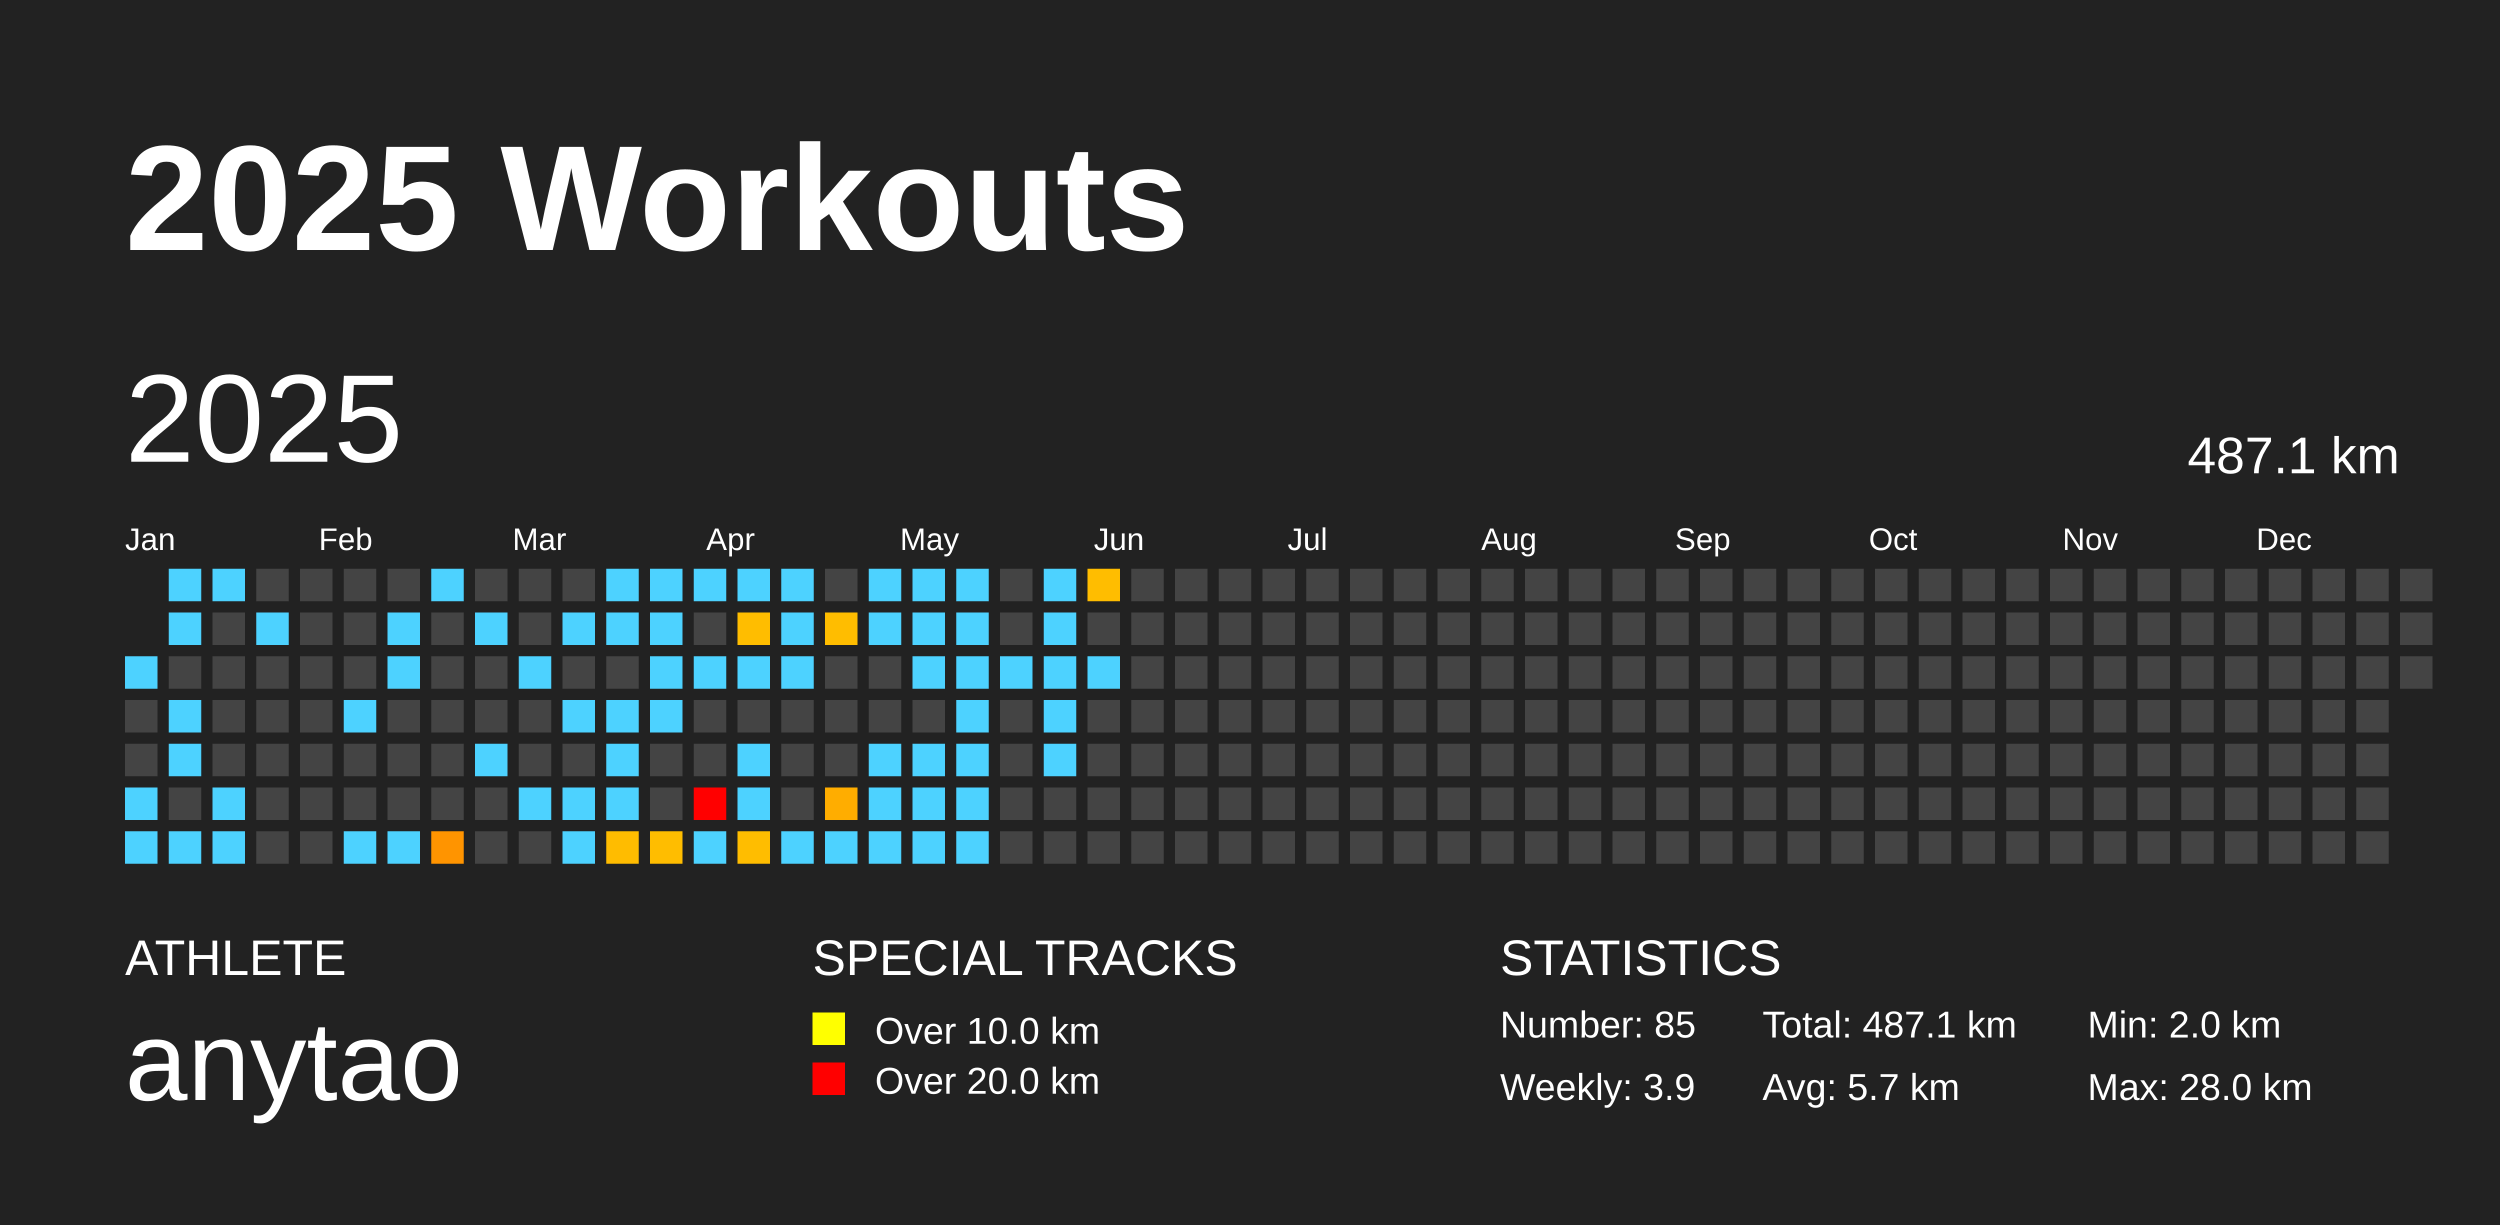
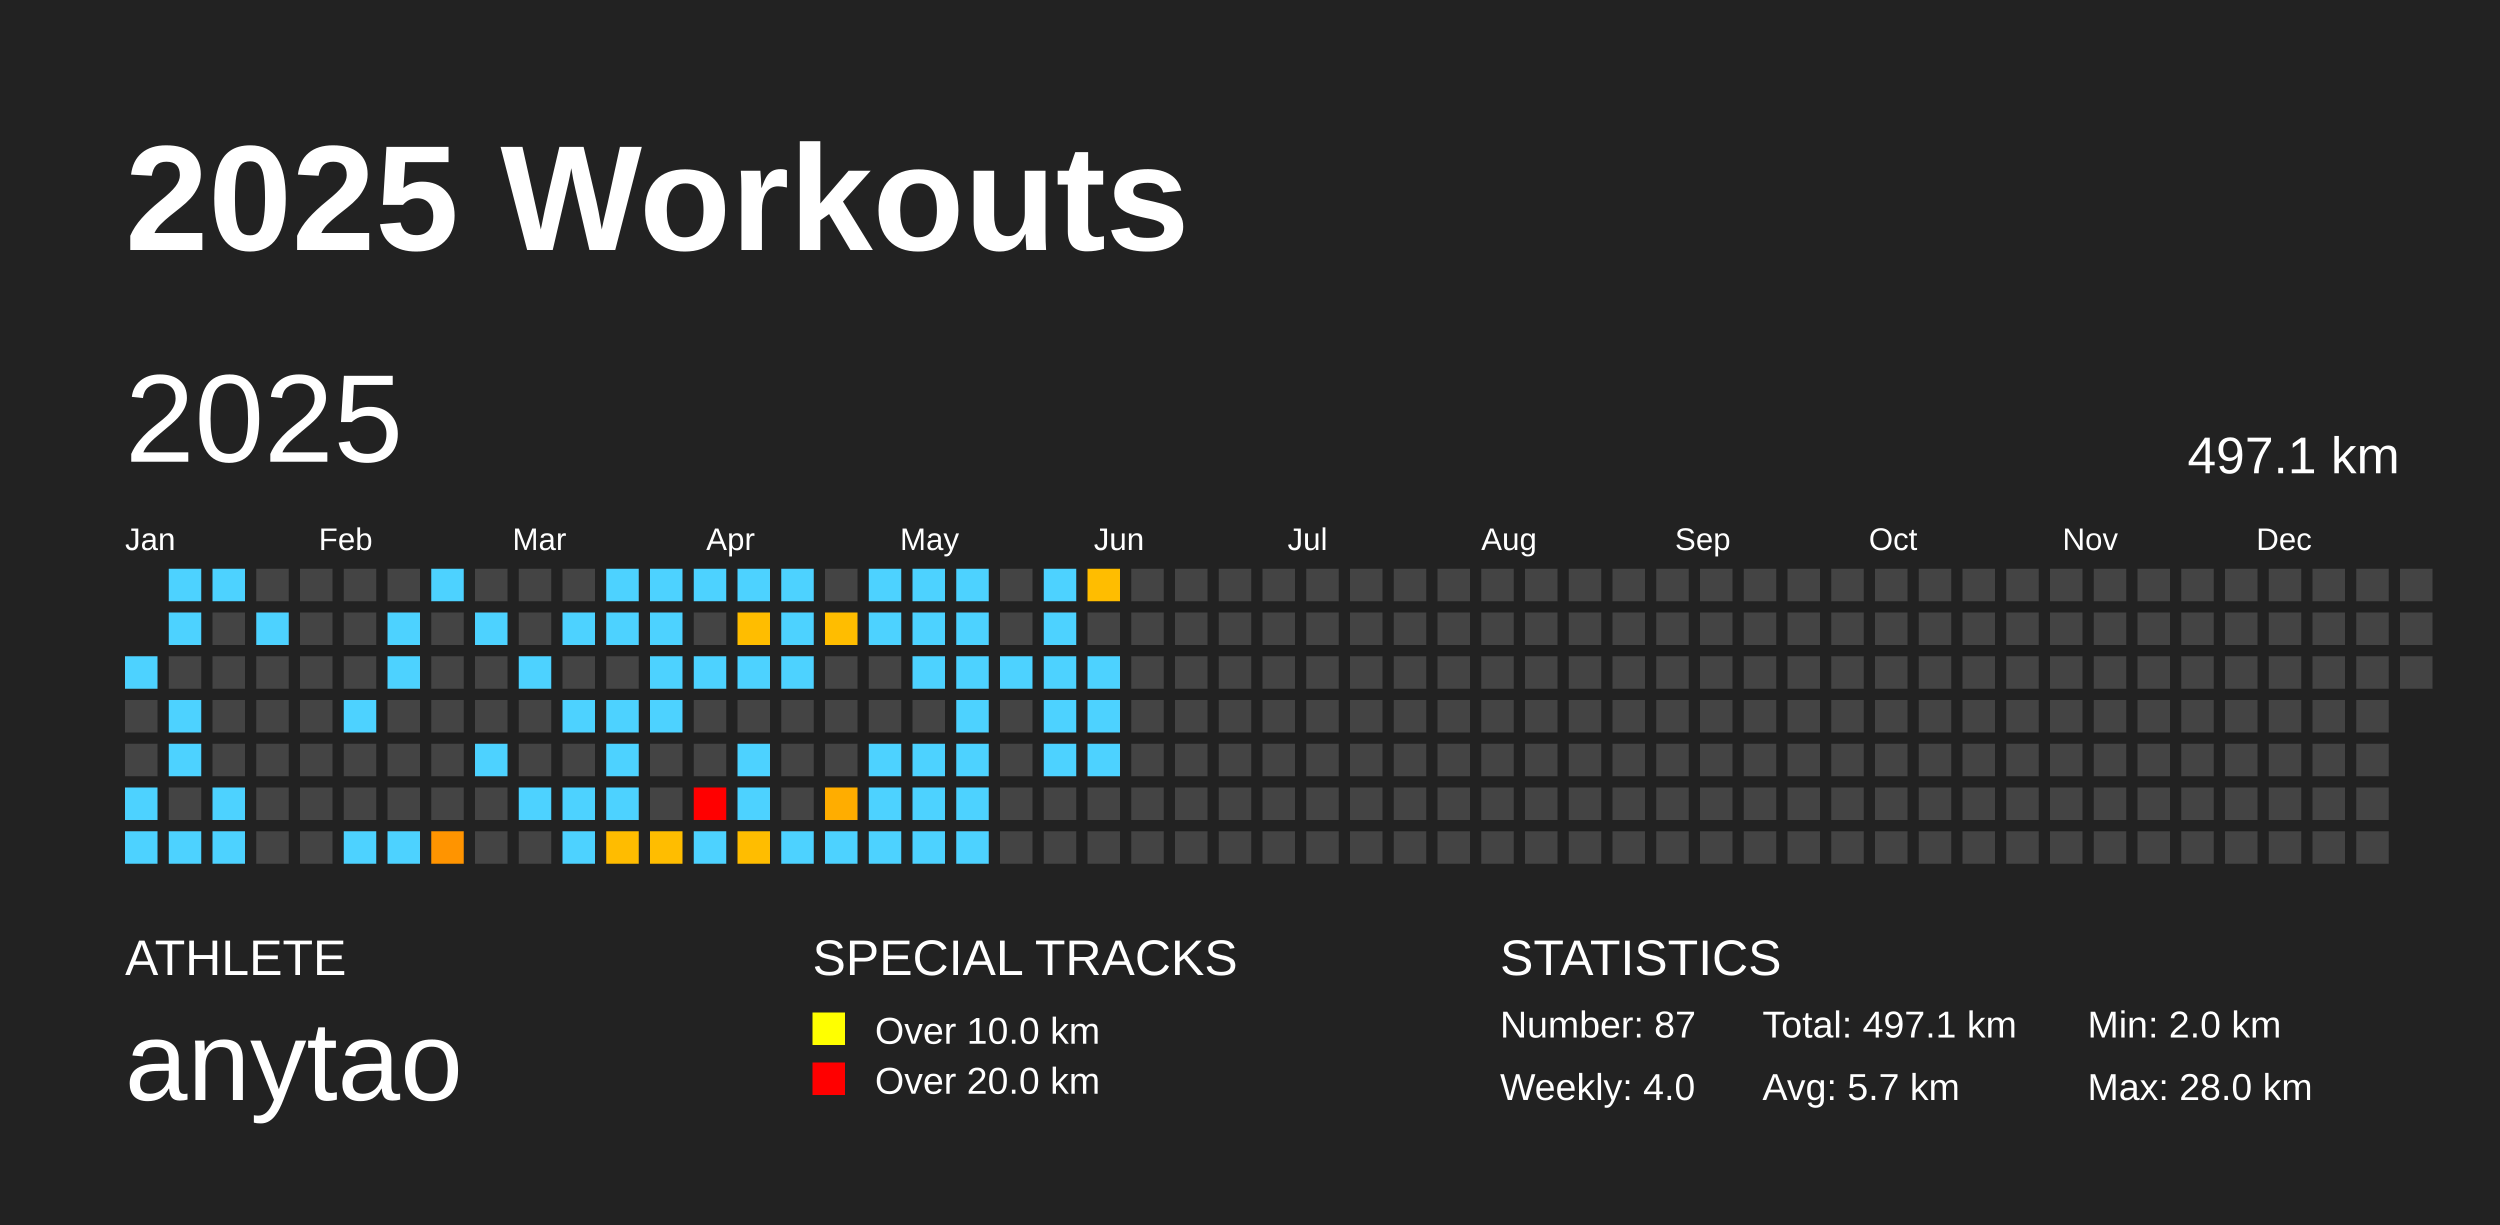
<svg xmlns="http://www.w3.org/2000/svg" baseProfile="full" height="98mm" version="1.1" viewBox="0,0,200,98" width="200mm">
  <defs />
  <rect fill="#222222" height="98" width="200" x="0" y="0" />
  <text fill="#FFFFFF" style="font-size:12px; font-family:Arial; font-weight:bold;" x="10" y="20">2025 Workouts</text>
  <text fill="#FFFFFF" style="font-size:4px; font-family:Arial" x="10" y="78">ATHLETE</text>
  <text fill="#FFFFFF" style="font-size:9px; font-family:Arial" x="10" y="88">anytao</text>
  <text fill="#FFFFFF" style="font-size:4px; font-family:Arial" x="65" y="78">SPECIAL TRACKS</text>
  <rect fill="yellow" height="2.6" width="2.6" x="65" y="81" />
  <text fill="#FFFFFF" style="font-size:3px; font-family:Arial" x="70" y="83.5">Over 10.0 km</text>
  <rect fill="red" height="2.6" width="2.6" x="65" y="85" />
  <text fill="#FFFFFF" style="font-size:3px; font-family:Arial" x="70" y="87.5">Over 20.0 km</text>
  <text fill="#FFFFFF" style="font-size:4px; font-family:Arial" x="120" y="78">STATISTICS</text>
-   <text fill="#FFFFFF" style="font-size:3px; font-family:Arial" x="120" y="83">Number: 85</text>
-   <text fill="#FFFFFF" style="font-size:3px; font-family:Arial" x="120" y="88">Weekly: 3.9</text>
-   <text fill="#FFFFFF" style="font-size:3px; font-family:Arial" x="141" y="83">Total: 487.1 km</text>
+   <text fill="#FFFFFF" style="font-size:3px; font-family:Arial" x="120" y="83">Number: 87</text>
+   <text fill="#FFFFFF" style="font-size:3px; font-family:Arial" x="120" y="88">Weekly: 4.0</text>
+   <text fill="#FFFFFF" style="font-size:3px; font-family:Arial" x="141" y="83">Total: 497.1 km</text>
  <text fill="#FFFFFF" style="font-size:3px; font-family:Arial" x="141" y="88">Avg: 5.7 km</text>
  <text fill="#FFFFFF" style="font-size:3px; font-family:Arial" x="167" y="83">Min: 2.0 km</text>
  <text fill="#FFFFFF" style="font-size:3px; font-family:Arial" x="167" y="88">Max: 28.0 km</text>
  <text dominant-baseline="hanging" fill="#FFFFFF" style="font-size:10.0px; font-family:Arial;" x="10" y="30">2025</text>
-   <text dominant-baseline="hanging" fill="#FFFFFF" style="font-size:4.125px; font-family:Arial;" x="175" y="35">487.1 km</text>
+   <text dominant-baseline="hanging" fill="#FFFFFF" style="font-size:4.125px; font-family:Arial;" x="175" y="35">497.1 km</text>
  <text fill="#FFFFFF" style="font-size:2.5px; font-family:Arial" x="10.0" y="44">Jan</text>
  <text fill="#FFFFFF" style="font-size:2.5px; font-family:Arial" x="25.5" y="44">Feb</text>
  <text fill="#FFFFFF" style="font-size:2.5px; font-family:Arial" x="41.0" y="44">Mar</text>
  <text fill="#FFFFFF" style="font-size:2.5px; font-family:Arial" x="56.5" y="44">Apr</text>
  <text fill="#FFFFFF" style="font-size:2.5px; font-family:Arial" x="72.0" y="44">May</text>
  <text fill="#FFFFFF" style="font-size:2.5px; font-family:Arial" x="87.5" y="44">Jun</text>
  <text fill="#FFFFFF" style="font-size:2.5px; font-family:Arial" x="103.0" y="44">Jul</text>
  <text fill="#FFFFFF" style="font-size:2.5px; font-family:Arial" x="118.5" y="44">Aug</text>
  <text fill="#FFFFFF" style="font-size:2.5px; font-family:Arial" x="134.0" y="44">Sep</text>
  <text fill="#FFFFFF" style="font-size:2.5px; font-family:Arial" x="149.5" y="44">Oct</text>
  <text fill="#FFFFFF" style="font-size:2.5px; font-family:Arial" x="165.0" y="44">Nov</text>
  <text fill="#FFFFFF" style="font-size:2.5px; font-family:Arial" x="180.5" y="44">Dec</text>
  <rect fill="#4dd2ff" height="2.6" width="2.6" x="10.0" y="52.5" />
  <rect fill="#444444" height="2.6" width="2.6" x="10.0" y="56.0" />
  <rect fill="#444444" height="2.6" width="2.6" x="10.0" y="59.5" />
  <rect fill="#4dd2ff" height="2.6" width="2.6" x="10.0" y="63.0" />
  <rect fill="#4dd2ff" height="2.6" width="2.6" x="10.0" y="66.5" />
  <rect fill="#4dd2ff" height="2.6" width="2.6" x="13.5" y="45.5" />
  <rect fill="#4dd2ff" height="2.6" width="2.6" x="13.5" y="49.0" />
  <rect fill="#444444" height="2.6" width="2.6" x="13.5" y="52.5" />
  <rect fill="#4dd2ff" height="2.6" width="2.6" x="13.5" y="56.0" />
  <rect fill="#4dd2ff" height="2.6" width="2.6" x="13.5" y="59.5" />
  <rect fill="#444444" height="2.6" width="2.6" x="13.5" y="63.0" />
  <rect fill="#4dd2ff" height="2.6" width="2.6" x="13.5" y="66.5" />
  <rect fill="#4dd2ff" height="2.6" width="2.6" x="17.0" y="45.5" />
  <rect fill="#444444" height="2.6" width="2.6" x="17.0" y="49.0" />
  <rect fill="#444444" height="2.6" width="2.6" x="17.0" y="52.5" />
  <rect fill="#444444" height="2.6" width="2.6" x="17.0" y="56.0" />
  <rect fill="#444444" height="2.6" width="2.6" x="17.0" y="59.5" />
  <rect fill="#4dd2ff" height="2.6" width="2.6" x="17.0" y="63.0" />
  <rect fill="#4dd2ff" height="2.6" width="2.6" x="17.0" y="66.5" />
  <rect fill="#444444" height="2.6" width="2.6" x="20.5" y="45.5" />
  <rect fill="#4dd2ff" height="2.6" width="2.6" x="20.5" y="49.0" />
  <rect fill="#444444" height="2.6" width="2.6" x="20.5" y="52.5" />
  <rect fill="#444444" height="2.6" width="2.6" x="20.5" y="56.0" />
  <rect fill="#444444" height="2.6" width="2.6" x="20.5" y="59.5" />
  <rect fill="#444444" height="2.6" width="2.6" x="20.5" y="63.0" />
  <rect fill="#444444" height="2.6" width="2.6" x="20.5" y="66.5" />
  <rect fill="#444444" height="2.6" width="2.6" x="24.0" y="45.5" />
  <rect fill="#444444" height="2.6" width="2.6" x="24.0" y="49.0" />
  <rect fill="#444444" height="2.6" width="2.6" x="24.0" y="52.5" />
  <rect fill="#444444" height="2.6" width="2.6" x="24.0" y="56.0" />
  <rect fill="#444444" height="2.6" width="2.6" x="24.0" y="59.5" />
  <rect fill="#444444" height="2.6" width="2.6" x="24.0" y="63.0" />
  <rect fill="#444444" height="2.6" width="2.6" x="24.0" y="66.5" />
  <rect fill="#444444" height="2.6" width="2.6" x="27.5" y="45.5" />
  <rect fill="#444444" height="2.6" width="2.6" x="27.5" y="49.0" />
  <rect fill="#444444" height="2.6" width="2.6" x="27.5" y="52.5" />
  <rect fill="#4dd2ff" height="2.6" width="2.6" x="27.5" y="56.0" />
  <rect fill="#444444" height="2.6" width="2.6" x="27.5" y="59.5" />
  <rect fill="#444444" height="2.6" width="2.6" x="27.5" y="63.0" />
  <rect fill="#4dd2ff" height="2.6" width="2.6" x="27.5" y="66.5" />
  <rect fill="#444444" height="2.6" width="2.6" x="31.0" y="45.5" />
  <rect fill="#4dd2ff" height="2.6" width="2.6" x="31.0" y="49.0" />
  <rect fill="#4dd2ff" height="2.6" width="2.6" x="31.0" y="52.5" />
  <rect fill="#444444" height="2.6" width="2.6" x="31.0" y="56.0" />
  <rect fill="#444444" height="2.6" width="2.6" x="31.0" y="59.5" />
  <rect fill="#444444" height="2.6" width="2.6" x="31.0" y="63.0" />
  <rect fill="#4dd2ff" height="2.6" width="2.6" x="31.0" y="66.5" />
  <rect fill="#4dd2ff" height="2.6" width="2.6" x="34.5" y="45.5" />
  <rect fill="#444444" height="2.6" width="2.6" x="34.5" y="49.0" />
  <rect fill="#444444" height="2.6" width="2.6" x="34.5" y="52.5" />
  <rect fill="#444444" height="2.6" width="2.6" x="34.5" y="56.0" />
  <rect fill="#444444" height="2.6" width="2.6" x="34.5" y="59.5" />
  <rect fill="#444444" height="2.6" width="2.6" x="34.5" y="63.0" />
  <rect fill="#ff9400" height="2.6" width="2.6" x="34.5" y="66.5" />
  <rect fill="#444444" height="2.6" width="2.6" x="38.0" y="45.5" />
  <rect fill="#4dd2ff" height="2.6" width="2.6" x="38.0" y="49.0" />
  <rect fill="#444444" height="2.6" width="2.6" x="38.0" y="52.5" />
  <rect fill="#444444" height="2.6" width="2.6" x="38.0" y="56.0" />
  <rect fill="#4dd2ff" height="2.6" width="2.6" x="38.0" y="59.5" />
  <rect fill="#444444" height="2.6" width="2.6" x="38.0" y="63.0" />
  <rect fill="#444444" height="2.6" width="2.6" x="38.0" y="66.5" />
  <rect fill="#444444" height="2.6" width="2.6" x="41.5" y="45.5" />
  <rect fill="#444444" height="2.6" width="2.6" x="41.5" y="49.0" />
  <rect fill="#4dd2ff" height="2.6" width="2.6" x="41.5" y="52.5" />
  <rect fill="#444444" height="2.6" width="2.6" x="41.5" y="56.0" />
  <rect fill="#444444" height="2.6" width="2.6" x="41.5" y="59.5" />
  <rect fill="#4dd2ff" height="2.6" width="2.6" x="41.5" y="63.0" />
  <rect fill="#444444" height="2.6" width="2.6" x="41.5" y="66.5" />
  <rect fill="#444444" height="2.6" width="2.6" x="45.0" y="45.5" />
  <rect fill="#4dd2ff" height="2.6" width="2.6" x="45.0" y="49.0" />
  <rect fill="#444444" height="2.6" width="2.6" x="45.0" y="52.5" />
  <rect fill="#4dd2ff" height="2.6" width="2.6" x="45.0" y="56.0" />
  <rect fill="#444444" height="2.6" width="2.6" x="45.0" y="59.5" />
  <rect fill="#4dd2ff" height="2.6" width="2.6" x="45.0" y="63.0" />
  <rect fill="#4dd2ff" height="2.6" width="2.6" x="45.0" y="66.5" />
  <rect fill="#4dd2ff" height="2.6" width="2.6" x="48.5" y="45.5" />
  <rect fill="#4dd2ff" height="2.6" width="2.6" x="48.5" y="49.0" />
  <rect fill="#444444" height="2.6" width="2.6" x="48.5" y="52.5" />
  <rect fill="#4dd2ff" height="2.6" width="2.6" x="48.5" y="56.0" />
  <rect fill="#4dd2ff" height="2.6" width="2.6" x="48.5" y="59.5" />
  <rect fill="#4dd2ff" height="2.6" width="2.6" x="48.5" y="63.0" />
  <rect fill="#ffbc00" height="2.6" width="2.6" x="48.5" y="66.5" />
  <rect fill="#4dd2ff" height="2.6" width="2.6" x="52.0" y="45.5" />
  <rect fill="#4dd2ff" height="2.6" width="2.6" x="52.0" y="49.0" />
  <rect fill="#4dd2ff" height="2.6" width="2.6" x="52.0" y="52.5" />
  <rect fill="#4dd2ff" height="2.6" width="2.6" x="52.0" y="56.0" />
  <rect fill="#444444" height="2.6" width="2.6" x="52.0" y="59.5" />
  <rect fill="#444444" height="2.6" width="2.6" x="52.0" y="63.0" />
  <rect fill="#ffbd00" height="2.6" width="2.6" x="52.0" y="66.5" />
  <rect fill="#4dd2ff" height="2.6" width="2.6" x="55.5" y="45.5" />
  <rect fill="#444444" height="2.6" width="2.6" x="55.5" y="49.0" />
  <rect fill="#4dd2ff" height="2.6" width="2.6" x="55.5" y="52.5" />
  <rect fill="#444444" height="2.6" width="2.6" x="55.5" y="56.0" />
  <rect fill="#444444" height="2.6" width="2.6" x="55.5" y="59.5" />
  <rect fill="red" height="2.6" width="2.6" x="55.5" y="63.0" />
  <rect fill="#4dd2ff" height="2.6" width="2.6" x="55.5" y="66.5" />
  <rect fill="#4dd2ff" height="2.6" width="2.6" x="59.0" y="45.5" />
  <rect fill="#ffbd00" height="2.6" width="2.6" x="59.0" y="49.0" />
  <rect fill="#4dd2ff" height="2.6" width="2.6" x="59.0" y="52.5" />
  <rect fill="#444444" height="2.6" width="2.6" x="59.0" y="56.0" />
  <rect fill="#4dd2ff" height="2.6" width="2.6" x="59.0" y="59.5" />
  <rect fill="#4dd2ff" height="2.6" width="2.6" x="59.0" y="63.0" />
  <rect fill="#ffbd00" height="2.6" width="2.6" x="59.0" y="66.5" />
  <rect fill="#4dd2ff" height="2.6" width="2.6" x="62.5" y="45.5" />
  <rect fill="#4dd2ff" height="2.6" width="2.6" x="62.5" y="49.0" />
  <rect fill="#4dd2ff" height="2.6" width="2.6" x="62.5" y="52.5" />
  <rect fill="#444444" height="2.6" width="2.6" x="62.5" y="56.0" />
  <rect fill="#444444" height="2.6" width="2.6" x="62.5" y="59.5" />
  <rect fill="#444444" height="2.6" width="2.6" x="62.5" y="63.0" />
  <rect fill="#4dd2ff" height="2.6" width="2.6" x="62.5" y="66.5" />
  <rect fill="#444444" height="2.6" width="2.6" x="66.0" y="45.5" />
  <rect fill="#ffbd00" height="2.6" width="2.6" x="66.0" y="49.0" />
  <rect fill="#444444" height="2.6" width="2.6" x="66.0" y="52.5" />
  <rect fill="#444444" height="2.6" width="2.6" x="66.0" y="56.0" />
  <rect fill="#444444" height="2.6" width="2.6" x="66.0" y="59.5" />
  <rect fill="#ffad00" height="2.6" width="2.6" x="66.0" y="63.0" />
  <rect fill="#4dd2ff" height="2.6" width="2.6" x="66.0" y="66.5" />
  <rect fill="#4dd2ff" height="2.6" width="2.6" x="69.5" y="45.5" />
  <rect fill="#4dd2ff" height="2.6" width="2.6" x="69.5" y="49.0" />
  <rect fill="#444444" height="2.6" width="2.6" x="69.5" y="52.5" />
  <rect fill="#444444" height="2.6" width="2.6" x="69.5" y="56.0" />
  <rect fill="#4dd2ff" height="2.6" width="2.6" x="69.5" y="59.5" />
  <rect fill="#4dd2ff" height="2.6" width="2.6" x="69.5" y="63.0" />
  <rect fill="#4dd2ff" height="2.6" width="2.6" x="69.5" y="66.5" />
  <rect fill="#4dd2ff" height="2.6" width="2.6" x="73.0" y="45.5" />
  <rect fill="#4dd2ff" height="2.6" width="2.6" x="73.0" y="49.0" />
  <rect fill="#4dd2ff" height="2.6" width="2.6" x="73.0" y="52.5" />
  <rect fill="#444444" height="2.6" width="2.6" x="73.0" y="56.0" />
  <rect fill="#4dd2ff" height="2.6" width="2.6" x="73.0" y="59.5" />
  <rect fill="#4dd2ff" height="2.6" width="2.6" x="73.0" y="63.0" />
  <rect fill="#4dd2ff" height="2.6" width="2.6" x="73.0" y="66.5" />
  <rect fill="#4dd2ff" height="2.6" width="2.6" x="76.5" y="45.5" />
  <rect fill="#4dd2ff" height="2.6" width="2.6" x="76.5" y="49.0" />
  <rect fill="#4dd2ff" height="2.6" width="2.6" x="76.5" y="52.5" />
  <rect fill="#4dd2ff" height="2.6" width="2.6" x="76.5" y="56.0" />
  <rect fill="#4dd2ff" height="2.6" width="2.6" x="76.5" y="59.5" />
  <rect fill="#4dd2ff" height="2.6" width="2.6" x="76.5" y="63.0" />
  <rect fill="#4dd2ff" height="2.6" width="2.6" x="76.5" y="66.5" />
  <rect fill="#444444" height="2.6" width="2.6" x="80.0" y="45.5" />
  <rect fill="#444444" height="2.6" width="2.6" x="80.0" y="49.0" />
  <rect fill="#4dd2ff" height="2.6" width="2.6" x="80.0" y="52.5" />
  <rect fill="#444444" height="2.6" width="2.6" x="80.0" y="56.0" />
  <rect fill="#444444" height="2.6" width="2.6" x="80.0" y="59.5" />
  <rect fill="#444444" height="2.6" width="2.6" x="80.0" y="63.0" />
  <rect fill="#444444" height="2.6" width="2.6" x="80.0" y="66.5" />
  <rect fill="#4dd2ff" height="2.6" width="2.6" x="83.5" y="45.5" />
  <rect fill="#4dd2ff" height="2.6" width="2.6" x="83.5" y="49.0" />
  <rect fill="#4dd2ff" height="2.6" width="2.6" x="83.5" y="52.5" />
  <rect fill="#4dd2ff" height="2.6" width="2.6" x="83.5" y="56.0" />
  <rect fill="#4dd2ff" height="2.6" width="2.6" x="83.5" y="59.5" />
  <rect fill="#444444" height="2.6" width="2.6" x="83.5" y="63.0" />
  <rect fill="#444444" height="2.6" width="2.6" x="83.5" y="66.5" />
  <rect fill="#ffbd00" height="2.6" width="2.6" x="87.0" y="45.5" />
  <rect fill="#444444" height="2.6" width="2.6" x="87.0" y="49.0" />
  <rect fill="#4dd2ff" height="2.6" width="2.6" x="87.0" y="52.5" />
-   <rect fill="#444444" height="2.6" width="2.6" x="87.0" y="56.0" />
-   <rect fill="#444444" height="2.6" width="2.6" x="87.0" y="59.5" />
+   <rect fill="#4dd2ff" height="2.6" width="2.6" x="87.0" y="56.0" />
+   <rect fill="#4dd2ff" height="2.6" width="2.6" x="87.0" y="59.5" />
  <rect fill="#444444" height="2.6" width="2.6" x="87.0" y="63.0" />
  <rect fill="#444444" height="2.6" width="2.6" x="87.0" y="66.5" />
  <rect fill="#444444" height="2.6" width="2.6" x="90.5" y="45.5" />
  <rect fill="#444444" height="2.6" width="2.6" x="90.5" y="49.0" />
  <rect fill="#444444" height="2.6" width="2.6" x="90.5" y="52.5" />
  <rect fill="#444444" height="2.6" width="2.6" x="90.5" y="56.0" />
  <rect fill="#444444" height="2.6" width="2.6" x="90.5" y="59.5" />
  <rect fill="#444444" height="2.6" width="2.6" x="90.5" y="63.0" />
  <rect fill="#444444" height="2.6" width="2.6" x="90.5" y="66.5" />
  <rect fill="#444444" height="2.6" width="2.6" x="94.0" y="45.5" />
  <rect fill="#444444" height="2.6" width="2.6" x="94.0" y="49.0" />
  <rect fill="#444444" height="2.6" width="2.6" x="94.0" y="52.5" />
  <rect fill="#444444" height="2.6" width="2.6" x="94.0" y="56.0" />
  <rect fill="#444444" height="2.6" width="2.6" x="94.0" y="59.5" />
  <rect fill="#444444" height="2.6" width="2.6" x="94.0" y="63.0" />
  <rect fill="#444444" height="2.6" width="2.6" x="94.0" y="66.5" />
  <rect fill="#444444" height="2.6" width="2.6" x="97.5" y="45.5" />
  <rect fill="#444444" height="2.6" width="2.6" x="97.5" y="49.0" />
  <rect fill="#444444" height="2.6" width="2.6" x="97.5" y="52.5" />
  <rect fill="#444444" height="2.6" width="2.6" x="97.5" y="56.0" />
  <rect fill="#444444" height="2.6" width="2.6" x="97.5" y="59.5" />
  <rect fill="#444444" height="2.6" width="2.6" x="97.5" y="63.0" />
  <rect fill="#444444" height="2.6" width="2.6" x="97.5" y="66.5" />
  <rect fill="#444444" height="2.6" width="2.6" x="101.0" y="45.5" />
  <rect fill="#444444" height="2.6" width="2.6" x="101.0" y="49.0" />
  <rect fill="#444444" height="2.6" width="2.6" x="101.0" y="52.5" />
  <rect fill="#444444" height="2.6" width="2.6" x="101.0" y="56.0" />
  <rect fill="#444444" height="2.6" width="2.6" x="101.0" y="59.5" />
  <rect fill="#444444" height="2.6" width="2.6" x="101.0" y="63.0" />
  <rect fill="#444444" height="2.6" width="2.6" x="101.0" y="66.5" />
  <rect fill="#444444" height="2.6" width="2.6" x="104.5" y="45.5" />
  <rect fill="#444444" height="2.6" width="2.6" x="104.5" y="49.0" />
  <rect fill="#444444" height="2.6" width="2.6" x="104.5" y="52.5" />
  <rect fill="#444444" height="2.6" width="2.6" x="104.5" y="56.0" />
  <rect fill="#444444" height="2.6" width="2.6" x="104.5" y="59.5" />
  <rect fill="#444444" height="2.6" width="2.6" x="104.5" y="63.0" />
  <rect fill="#444444" height="2.6" width="2.6" x="104.5" y="66.5" />
  <rect fill="#444444" height="2.6" width="2.6" x="108.0" y="45.5" />
  <rect fill="#444444" height="2.6" width="2.6" x="108.0" y="49.0" />
  <rect fill="#444444" height="2.6" width="2.6" x="108.0" y="52.5" />
  <rect fill="#444444" height="2.6" width="2.6" x="108.0" y="56.0" />
  <rect fill="#444444" height="2.6" width="2.6" x="108.0" y="59.5" />
  <rect fill="#444444" height="2.6" width="2.6" x="108.0" y="63.0" />
  <rect fill="#444444" height="2.6" width="2.6" x="108.0" y="66.5" />
  <rect fill="#444444" height="2.6" width="2.6" x="111.5" y="45.5" />
  <rect fill="#444444" height="2.6" width="2.6" x="111.5" y="49.0" />
  <rect fill="#444444" height="2.6" width="2.6" x="111.5" y="52.5" />
  <rect fill="#444444" height="2.6" width="2.6" x="111.5" y="56.0" />
  <rect fill="#444444" height="2.6" width="2.6" x="111.5" y="59.5" />
  <rect fill="#444444" height="2.6" width="2.6" x="111.5" y="63.0" />
  <rect fill="#444444" height="2.6" width="2.6" x="111.5" y="66.5" />
  <rect fill="#444444" height="2.6" width="2.6" x="115.0" y="45.5" />
  <rect fill="#444444" height="2.6" width="2.6" x="115.0" y="49.0" />
  <rect fill="#444444" height="2.6" width="2.6" x="115.0" y="52.5" />
  <rect fill="#444444" height="2.6" width="2.6" x="115.0" y="56.0" />
  <rect fill="#444444" height="2.6" width="2.6" x="115.0" y="59.5" />
  <rect fill="#444444" height="2.6" width="2.6" x="115.0" y="63.0" />
  <rect fill="#444444" height="2.6" width="2.6" x="115.0" y="66.5" />
  <rect fill="#444444" height="2.6" width="2.6" x="118.5" y="45.5" />
  <rect fill="#444444" height="2.6" width="2.6" x="118.5" y="49.0" />
  <rect fill="#444444" height="2.6" width="2.6" x="118.5" y="52.5" />
  <rect fill="#444444" height="2.6" width="2.6" x="118.5" y="56.0" />
  <rect fill="#444444" height="2.6" width="2.6" x="118.5" y="59.5" />
  <rect fill="#444444" height="2.6" width="2.6" x="118.5" y="63.0" />
  <rect fill="#444444" height="2.6" width="2.6" x="118.5" y="66.5" />
  <rect fill="#444444" height="2.6" width="2.6" x="122.0" y="45.5" />
  <rect fill="#444444" height="2.6" width="2.6" x="122.0" y="49.0" />
  <rect fill="#444444" height="2.6" width="2.6" x="122.0" y="52.5" />
  <rect fill="#444444" height="2.6" width="2.6" x="122.0" y="56.0" />
  <rect fill="#444444" height="2.6" width="2.6" x="122.0" y="59.5" />
  <rect fill="#444444" height="2.6" width="2.6" x="122.0" y="63.0" />
  <rect fill="#444444" height="2.6" width="2.6" x="122.0" y="66.5" />
  <rect fill="#444444" height="2.6" width="2.6" x="125.5" y="45.5" />
  <rect fill="#444444" height="2.6" width="2.6" x="125.5" y="49.0" />
  <rect fill="#444444" height="2.6" width="2.6" x="125.5" y="52.5" />
  <rect fill="#444444" height="2.6" width="2.6" x="125.5" y="56.0" />
  <rect fill="#444444" height="2.6" width="2.6" x="125.5" y="59.5" />
  <rect fill="#444444" height="2.6" width="2.6" x="125.5" y="63.0" />
  <rect fill="#444444" height="2.6" width="2.6" x="125.5" y="66.5" />
  <rect fill="#444444" height="2.6" width="2.6" x="129.0" y="45.5" />
  <rect fill="#444444" height="2.6" width="2.6" x="129.0" y="49.0" />
  <rect fill="#444444" height="2.6" width="2.6" x="129.0" y="52.5" />
  <rect fill="#444444" height="2.6" width="2.6" x="129.0" y="56.0" />
  <rect fill="#444444" height="2.6" width="2.6" x="129.0" y="59.5" />
  <rect fill="#444444" height="2.6" width="2.6" x="129.0" y="63.0" />
  <rect fill="#444444" height="2.6" width="2.6" x="129.0" y="66.5" />
  <rect fill="#444444" height="2.6" width="2.6" x="132.5" y="45.5" />
  <rect fill="#444444" height="2.6" width="2.6" x="132.5" y="49.0" />
  <rect fill="#444444" height="2.6" width="2.6" x="132.5" y="52.5" />
  <rect fill="#444444" height="2.6" width="2.6" x="132.5" y="56.0" />
  <rect fill="#444444" height="2.6" width="2.6" x="132.5" y="59.5" />
  <rect fill="#444444" height="2.6" width="2.6" x="132.5" y="63.0" />
  <rect fill="#444444" height="2.6" width="2.6" x="132.5" y="66.5" />
  <rect fill="#444444" height="2.6" width="2.6" x="136.0" y="45.5" />
  <rect fill="#444444" height="2.6" width="2.6" x="136.0" y="49.0" />
  <rect fill="#444444" height="2.6" width="2.6" x="136.0" y="52.5" />
  <rect fill="#444444" height="2.6" width="2.6" x="136.0" y="56.0" />
  <rect fill="#444444" height="2.6" width="2.6" x="136.0" y="59.5" />
  <rect fill="#444444" height="2.6" width="2.6" x="136.0" y="63.0" />
  <rect fill="#444444" height="2.6" width="2.6" x="136.0" y="66.5" />
  <rect fill="#444444" height="2.6" width="2.6" x="139.5" y="45.5" />
  <rect fill="#444444" height="2.6" width="2.6" x="139.5" y="49.0" />
  <rect fill="#444444" height="2.6" width="2.6" x="139.5" y="52.5" />
  <rect fill="#444444" height="2.6" width="2.6" x="139.5" y="56.0" />
  <rect fill="#444444" height="2.6" width="2.6" x="139.5" y="59.5" />
  <rect fill="#444444" height="2.6" width="2.6" x="139.5" y="63.0" />
  <rect fill="#444444" height="2.6" width="2.6" x="139.5" y="66.5" />
  <rect fill="#444444" height="2.6" width="2.6" x="143.0" y="45.5" />
  <rect fill="#444444" height="2.6" width="2.6" x="143.0" y="49.0" />
  <rect fill="#444444" height="2.6" width="2.6" x="143.0" y="52.5" />
  <rect fill="#444444" height="2.6" width="2.6" x="143.0" y="56.0" />
  <rect fill="#444444" height="2.6" width="2.6" x="143.0" y="59.5" />
  <rect fill="#444444" height="2.6" width="2.6" x="143.0" y="63.0" />
  <rect fill="#444444" height="2.6" width="2.6" x="143.0" y="66.5" />
  <rect fill="#444444" height="2.6" width="2.6" x="146.5" y="45.5" />
  <rect fill="#444444" height="2.6" width="2.6" x="146.5" y="49.0" />
  <rect fill="#444444" height="2.6" width="2.6" x="146.5" y="52.5" />
  <rect fill="#444444" height="2.6" width="2.6" x="146.5" y="56.0" />
  <rect fill="#444444" height="2.6" width="2.6" x="146.5" y="59.5" />
  <rect fill="#444444" height="2.6" width="2.6" x="146.5" y="63.0" />
  <rect fill="#444444" height="2.6" width="2.6" x="146.5" y="66.5" />
  <rect fill="#444444" height="2.6" width="2.6" x="150.0" y="45.5" />
  <rect fill="#444444" height="2.6" width="2.6" x="150.0" y="49.0" />
  <rect fill="#444444" height="2.6" width="2.6" x="150.0" y="52.5" />
  <rect fill="#444444" height="2.6" width="2.6" x="150.0" y="56.0" />
  <rect fill="#444444" height="2.6" width="2.6" x="150.0" y="59.5" />
  <rect fill="#444444" height="2.6" width="2.6" x="150.0" y="63.0" />
  <rect fill="#444444" height="2.6" width="2.6" x="150.0" y="66.5" />
  <rect fill="#444444" height="2.6" width="2.6" x="153.5" y="45.5" />
  <rect fill="#444444" height="2.6" width="2.6" x="153.5" y="49.0" />
  <rect fill="#444444" height="2.6" width="2.6" x="153.5" y="52.5" />
  <rect fill="#444444" height="2.6" width="2.6" x="153.5" y="56.0" />
  <rect fill="#444444" height="2.6" width="2.6" x="153.5" y="59.5" />
  <rect fill="#444444" height="2.6" width="2.6" x="153.5" y="63.0" />
  <rect fill="#444444" height="2.6" width="2.6" x="153.5" y="66.5" />
  <rect fill="#444444" height="2.6" width="2.6" x="157.0" y="45.5" />
  <rect fill="#444444" height="2.6" width="2.6" x="157.0" y="49.0" />
  <rect fill="#444444" height="2.6" width="2.6" x="157.0" y="52.5" />
  <rect fill="#444444" height="2.6" width="2.6" x="157.0" y="56.0" />
  <rect fill="#444444" height="2.6" width="2.6" x="157.0" y="59.5" />
  <rect fill="#444444" height="2.6" width="2.6" x="157.0" y="63.0" />
  <rect fill="#444444" height="2.6" width="2.6" x="157.0" y="66.5" />
  <rect fill="#444444" height="2.6" width="2.6" x="160.5" y="45.5" />
  <rect fill="#444444" height="2.6" width="2.6" x="160.5" y="49.0" />
  <rect fill="#444444" height="2.6" width="2.6" x="160.5" y="52.5" />
  <rect fill="#444444" height="2.6" width="2.6" x="160.5" y="56.0" />
  <rect fill="#444444" height="2.6" width="2.6" x="160.5" y="59.5" />
  <rect fill="#444444" height="2.6" width="2.6" x="160.5" y="63.0" />
  <rect fill="#444444" height="2.6" width="2.6" x="160.5" y="66.5" />
  <rect fill="#444444" height="2.6" width="2.6" x="164.0" y="45.5" />
  <rect fill="#444444" height="2.6" width="2.6" x="164.0" y="49.0" />
  <rect fill="#444444" height="2.6" width="2.6" x="164.0" y="52.5" />
  <rect fill="#444444" height="2.6" width="2.6" x="164.0" y="56.0" />
  <rect fill="#444444" height="2.6" width="2.6" x="164.0" y="59.5" />
  <rect fill="#444444" height="2.6" width="2.6" x="164.0" y="63.0" />
  <rect fill="#444444" height="2.6" width="2.6" x="164.0" y="66.5" />
  <rect fill="#444444" height="2.6" width="2.6" x="167.5" y="45.5" />
  <rect fill="#444444" height="2.6" width="2.6" x="167.5" y="49.0" />
  <rect fill="#444444" height="2.6" width="2.6" x="167.5" y="52.5" />
  <rect fill="#444444" height="2.6" width="2.6" x="167.5" y="56.0" />
  <rect fill="#444444" height="2.6" width="2.6" x="167.5" y="59.5" />
  <rect fill="#444444" height="2.6" width="2.6" x="167.5" y="63.0" />
  <rect fill="#444444" height="2.6" width="2.6" x="167.5" y="66.5" />
  <rect fill="#444444" height="2.6" width="2.6" x="171.0" y="45.5" />
  <rect fill="#444444" height="2.6" width="2.6" x="171.0" y="49.0" />
  <rect fill="#444444" height="2.6" width="2.6" x="171.0" y="52.5" />
  <rect fill="#444444" height="2.6" width="2.6" x="171.0" y="56.0" />
  <rect fill="#444444" height="2.6" width="2.6" x="171.0" y="59.5" />
  <rect fill="#444444" height="2.6" width="2.6" x="171.0" y="63.0" />
  <rect fill="#444444" height="2.6" width="2.6" x="171.0" y="66.5" />
  <rect fill="#444444" height="2.6" width="2.6" x="174.5" y="45.5" />
  <rect fill="#444444" height="2.6" width="2.6" x="174.5" y="49.0" />
  <rect fill="#444444" height="2.6" width="2.6" x="174.5" y="52.5" />
  <rect fill="#444444" height="2.6" width="2.6" x="174.5" y="56.0" />
  <rect fill="#444444" height="2.6" width="2.6" x="174.5" y="59.5" />
  <rect fill="#444444" height="2.6" width="2.6" x="174.5" y="63.0" />
  <rect fill="#444444" height="2.6" width="2.6" x="174.5" y="66.5" />
  <rect fill="#444444" height="2.6" width="2.6" x="178.0" y="45.5" />
  <rect fill="#444444" height="2.6" width="2.6" x="178.0" y="49.0" />
  <rect fill="#444444" height="2.6" width="2.6" x="178.0" y="52.5" />
  <rect fill="#444444" height="2.6" width="2.6" x="178.0" y="56.0" />
  <rect fill="#444444" height="2.6" width="2.6" x="178.0" y="59.5" />
  <rect fill="#444444" height="2.6" width="2.6" x="178.0" y="63.0" />
  <rect fill="#444444" height="2.6" width="2.6" x="178.0" y="66.5" />
  <rect fill="#444444" height="2.6" width="2.6" x="181.5" y="45.5" />
  <rect fill="#444444" height="2.6" width="2.6" x="181.5" y="49.0" />
  <rect fill="#444444" height="2.6" width="2.6" x="181.5" y="52.5" />
  <rect fill="#444444" height="2.6" width="2.6" x="181.5" y="56.0" />
  <rect fill="#444444" height="2.6" width="2.6" x="181.5" y="59.5" />
  <rect fill="#444444" height="2.6" width="2.6" x="181.5" y="63.0" />
  <rect fill="#444444" height="2.6" width="2.6" x="181.5" y="66.5" />
  <rect fill="#444444" height="2.6" width="2.6" x="185.0" y="45.5" />
  <rect fill="#444444" height="2.6" width="2.6" x="185.0" y="49.0" />
  <rect fill="#444444" height="2.6" width="2.6" x="185.0" y="52.5" />
  <rect fill="#444444" height="2.6" width="2.6" x="185.0" y="56.0" />
  <rect fill="#444444" height="2.6" width="2.6" x="185.0" y="59.5" />
  <rect fill="#444444" height="2.6" width="2.6" x="185.0" y="63.0" />
  <rect fill="#444444" height="2.6" width="2.6" x="185.0" y="66.5" />
  <rect fill="#444444" height="2.6" width="2.6" x="188.5" y="45.5" />
  <rect fill="#444444" height="2.6" width="2.6" x="188.5" y="49.0" />
  <rect fill="#444444" height="2.6" width="2.6" x="188.5" y="52.5" />
  <rect fill="#444444" height="2.6" width="2.6" x="188.5" y="56.0" />
  <rect fill="#444444" height="2.6" width="2.6" x="188.5" y="59.5" />
  <rect fill="#444444" height="2.6" width="2.6" x="188.5" y="63.0" />
  <rect fill="#444444" height="2.6" width="2.6" x="188.5" y="66.5" />
  <rect fill="#444444" height="2.6" width="2.6" x="192.0" y="45.5" />
  <rect fill="#444444" height="2.6" width="2.6" x="192.0" y="49.0" />
  <rect fill="#444444" height="2.6" width="2.6" x="192.0" y="52.5" />
</svg>
